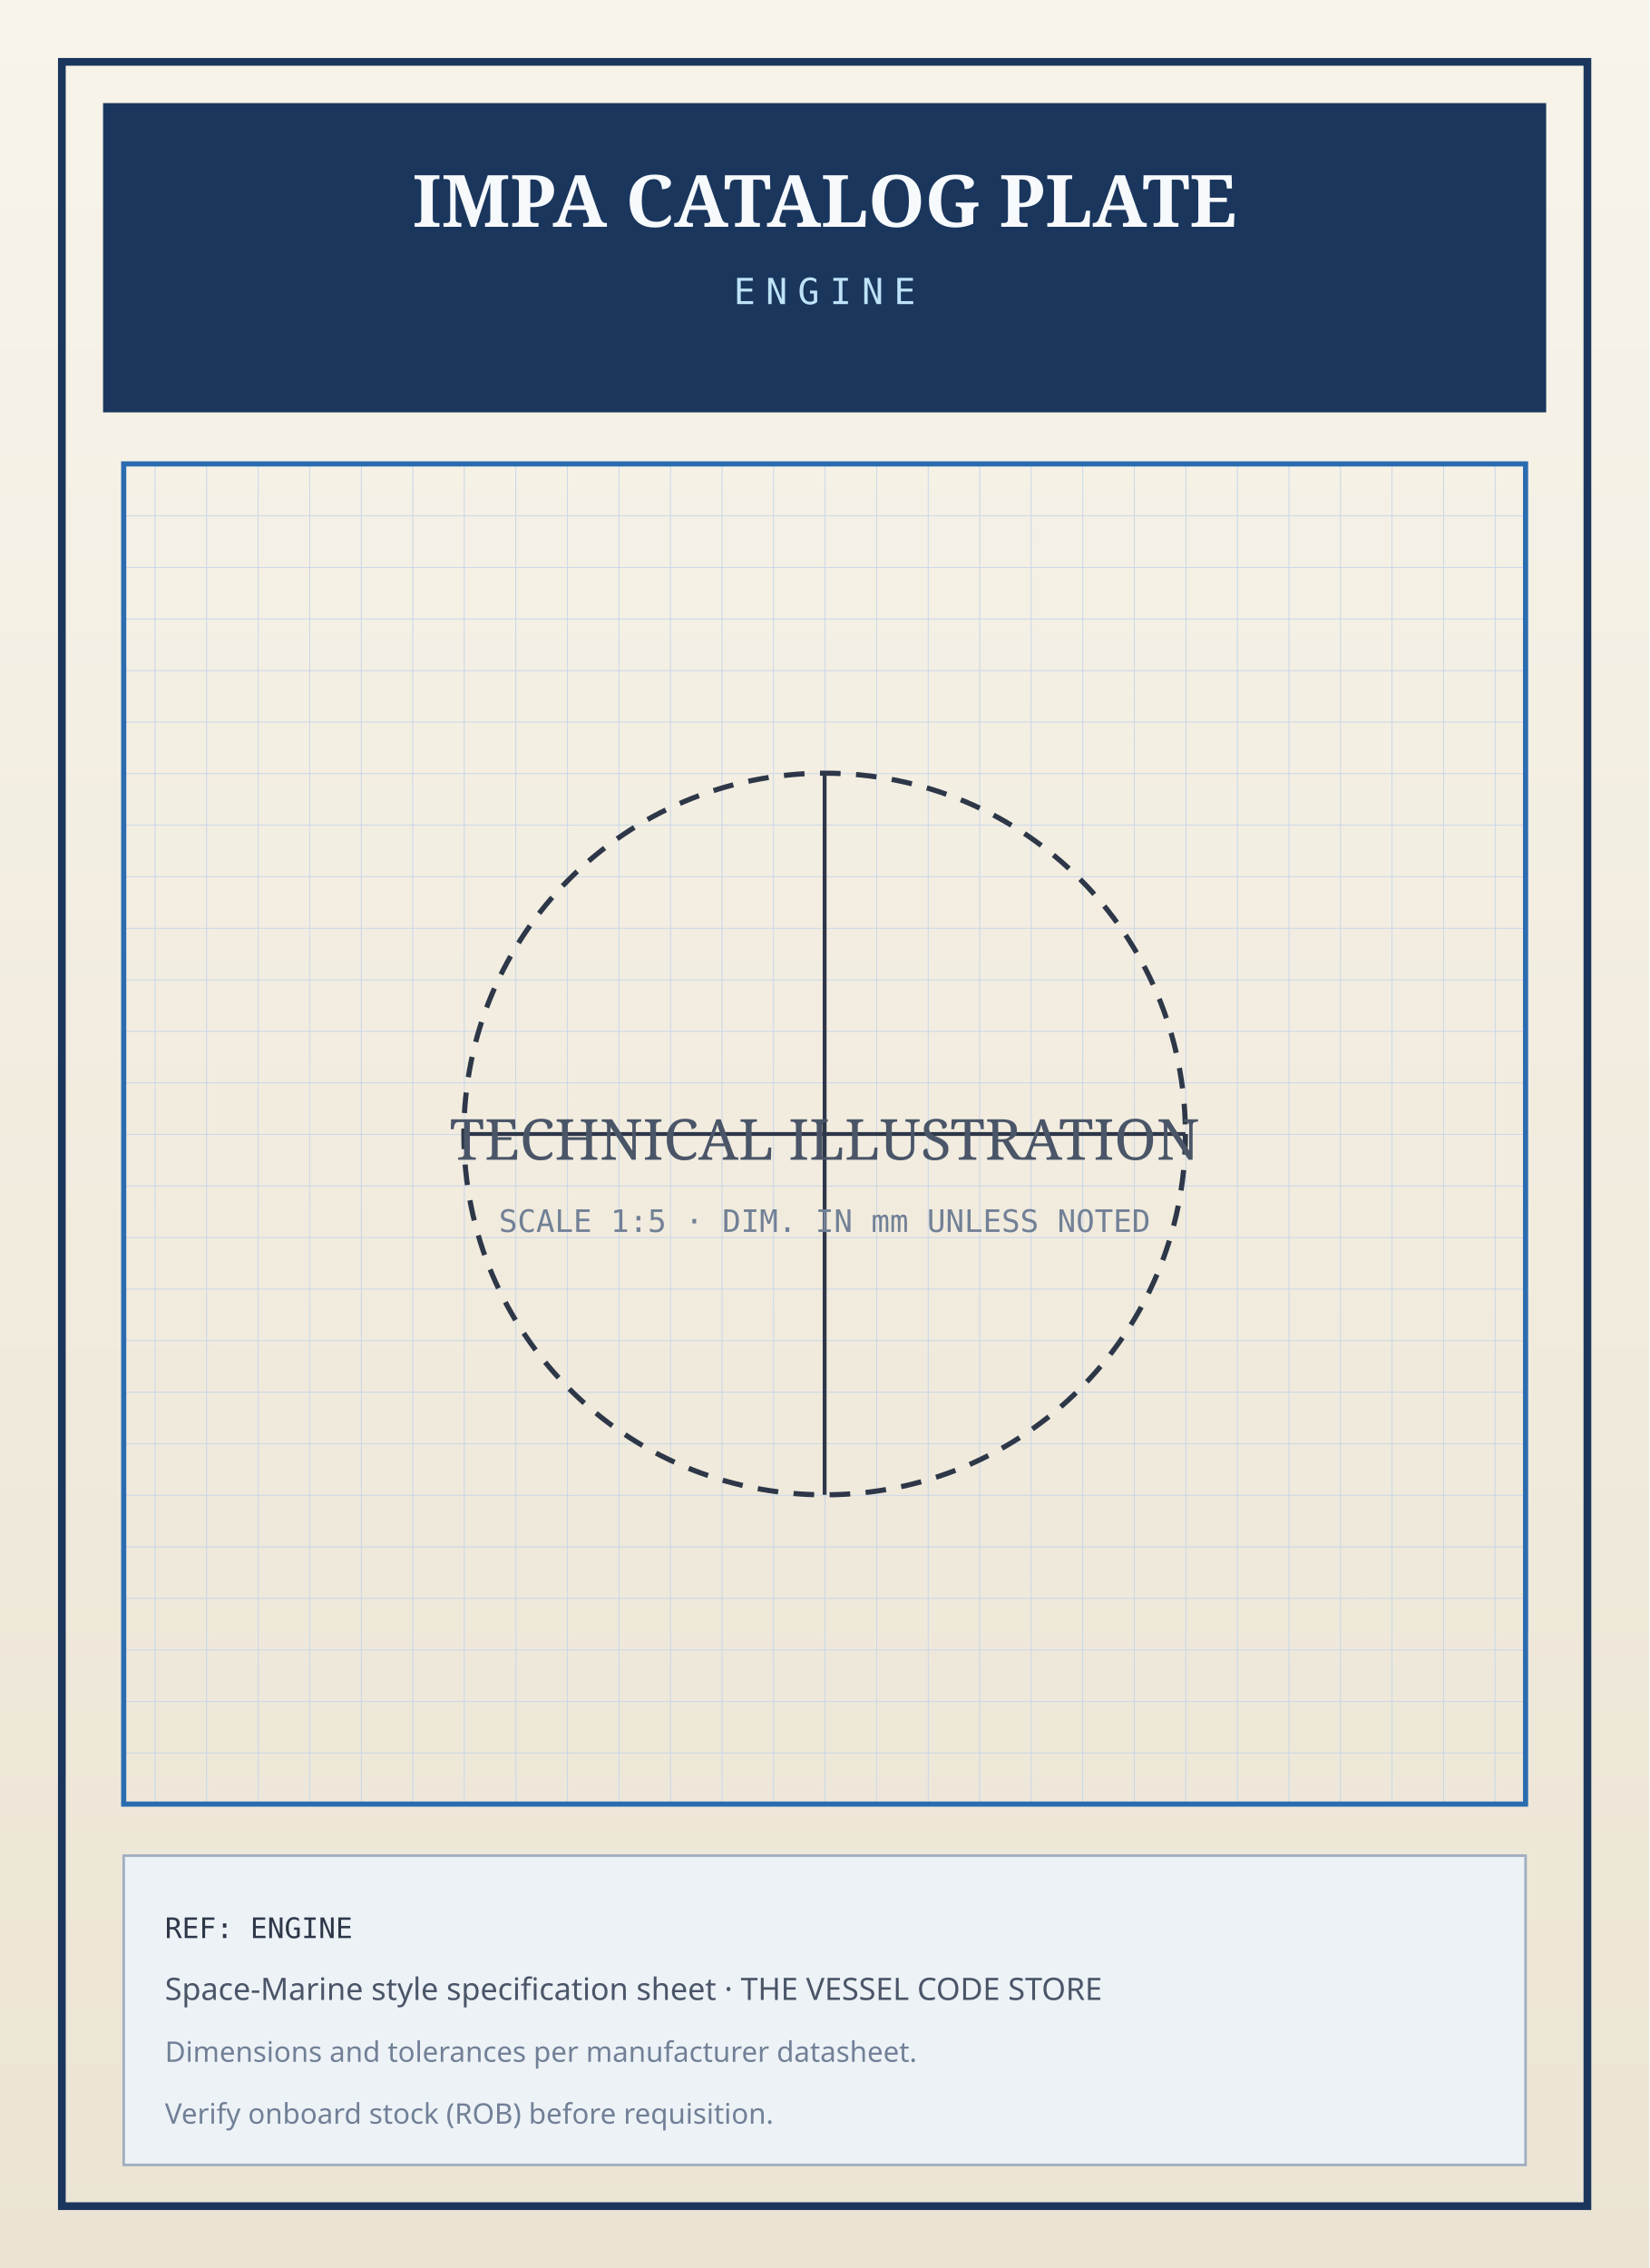
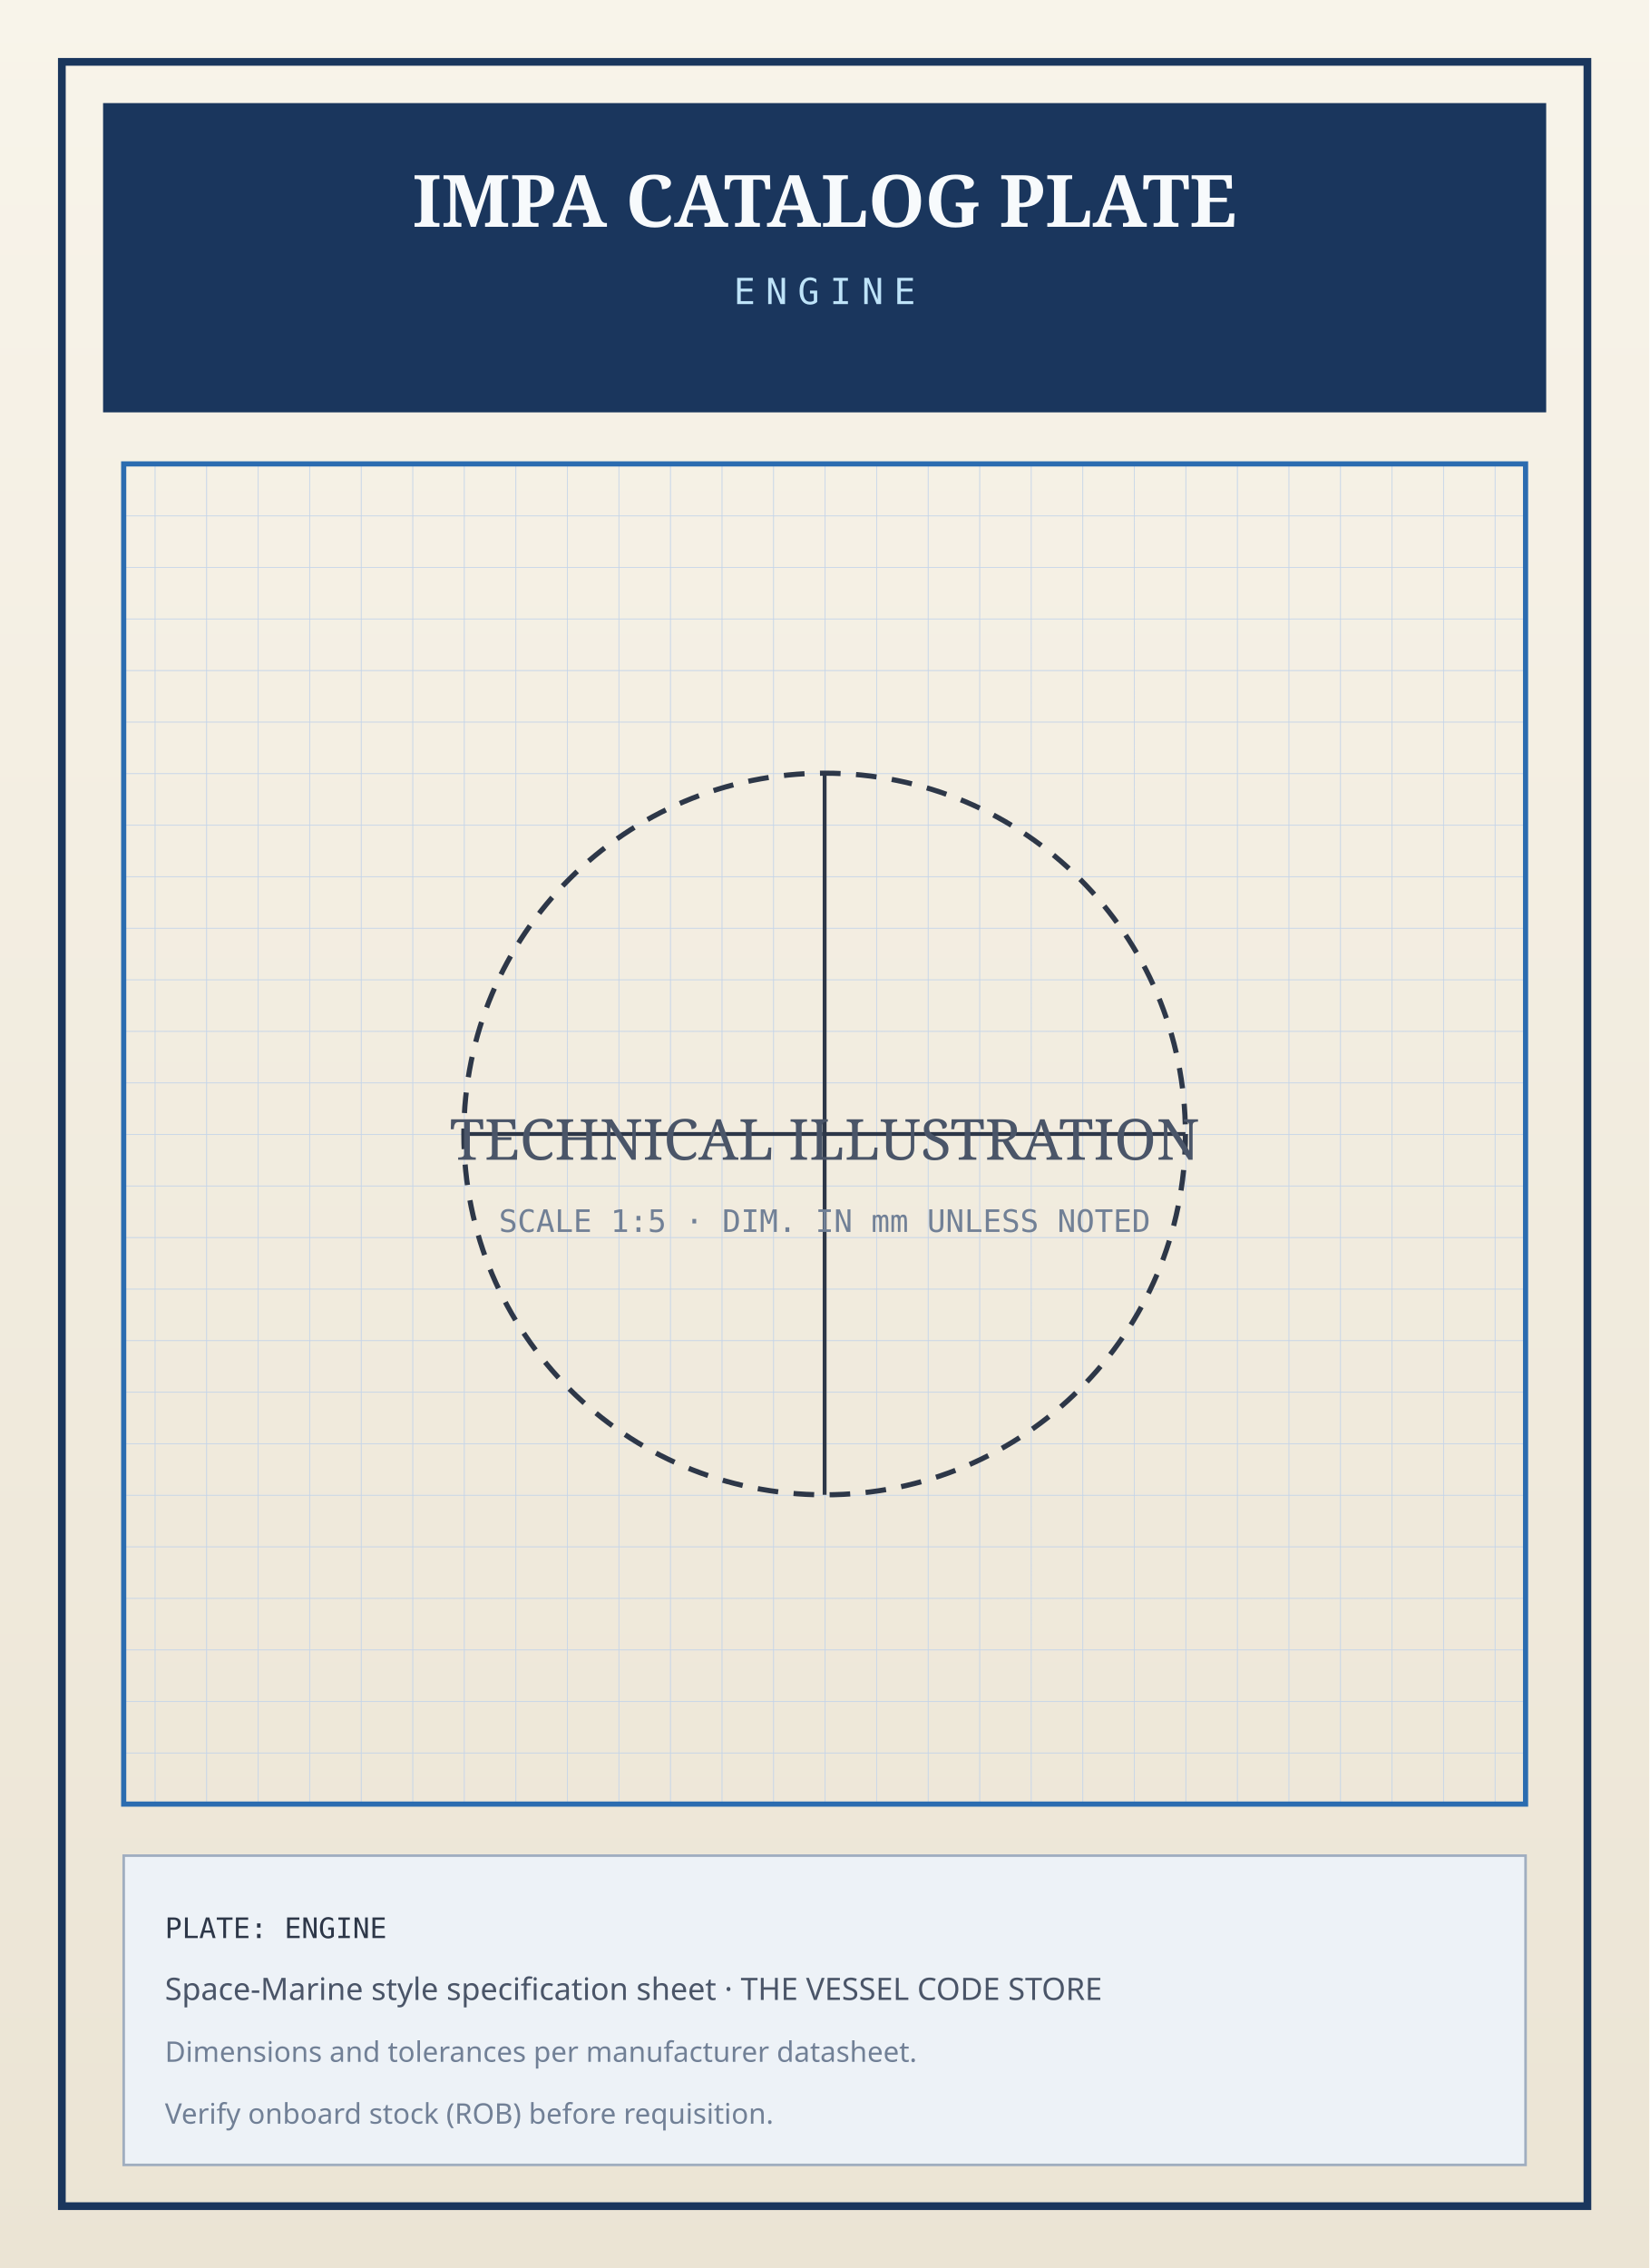
<svg xmlns="http://www.w3.org/2000/svg" viewBox="0 0 640 880" role="img" aria-label="ENGINE catalog plate">
  <defs>
    <pattern id="grid" width="20" height="20" patternUnits="userSpaceOnUse">
      <path d="M 20 0 L 0 0 0 20" fill="none" stroke="#c5d4e8" stroke-width="0.6" />
    </pattern>
    <linearGradient id="paper" x1="0" y1="0" x2="0" y2="1">
      <stop offset="0%" stop-color="#f8f4ea" />
      <stop offset="100%" stop-color="#ebe4d4" />
    </linearGradient>
  </defs>
  <rect width="640" height="880" fill="url(#paper)" />
  <rect x="24" y="24" width="592" height="832" fill="none" stroke="#1a365d" stroke-width="3" />
  <rect x="40" y="40" width="560" height="120" fill="#1a365d" />
  <text x="320" y="88" text-anchor="middle" fill="#f7fafc" font-family="Georgia, serif" font-size="28" font-weight="700">IMPA CATALOG PLATE</text>
  <text x="320" y="118" text-anchor="middle" fill="#bee3f8" font-family="ui-monospace, monospace" font-size="14" letter-spacing="4">ENGINE</text>
  <rect x="48" y="180" width="544" height="520" fill="url(#grid)" stroke="#2b6cb0" stroke-width="2" />
  <circle cx="320" cy="440" r="140" fill="none" stroke="#2d3748" stroke-width="2" stroke-dasharray="8 6" />
  <line x1="180" y1="440" x2="460" y2="440" stroke="#2d3748" stroke-width="1.5" />
  <line x1="320" y1="300" x2="320" y2="580" stroke="#2d3748" stroke-width="1.5" />
  <text x="320" y="450" text-anchor="middle" fill="#4a5568" font-family="Georgia, serif" font-size="22">TECHNICAL ILLUSTRATION</text>
  <text x="320" y="478" text-anchor="middle" fill="#718096" font-family="ui-monospace, monospace" font-size="12">SCALE 1:5 · DIM. IN mm UNLESS NOTED</text>
  <rect x="48" y="720" width="544" height="120" fill="#edf2f7" stroke="#a0aec0" stroke-width="1" />
-   <text x="64" y="752" fill="#2d3748" font-family="ui-monospace, monospace" font-size="11">REF: ENGINE</text>
+   <text x="64" y="752" fill="#2d3748" font-family="ui-monospace, monospace" font-size="11">PLATE: ENGINE</text>
  <text x="64" y="776" fill="#4a5568" font-family="ui-sans-serif, system-ui" font-size="12">Space-Marine style specification sheet · THE VESSEL CODE STORE</text>
  <text x="64" y="800" fill="#718096" font-family="ui-sans-serif, system-ui" font-size="11">Dimensions and tolerances per manufacturer datasheet.</text>
  <text x="64" y="824" fill="#718096" font-family="ui-sans-serif, system-ui" font-size="11">Verify onboard stock (ROB) before requisition.</text>
</svg>
